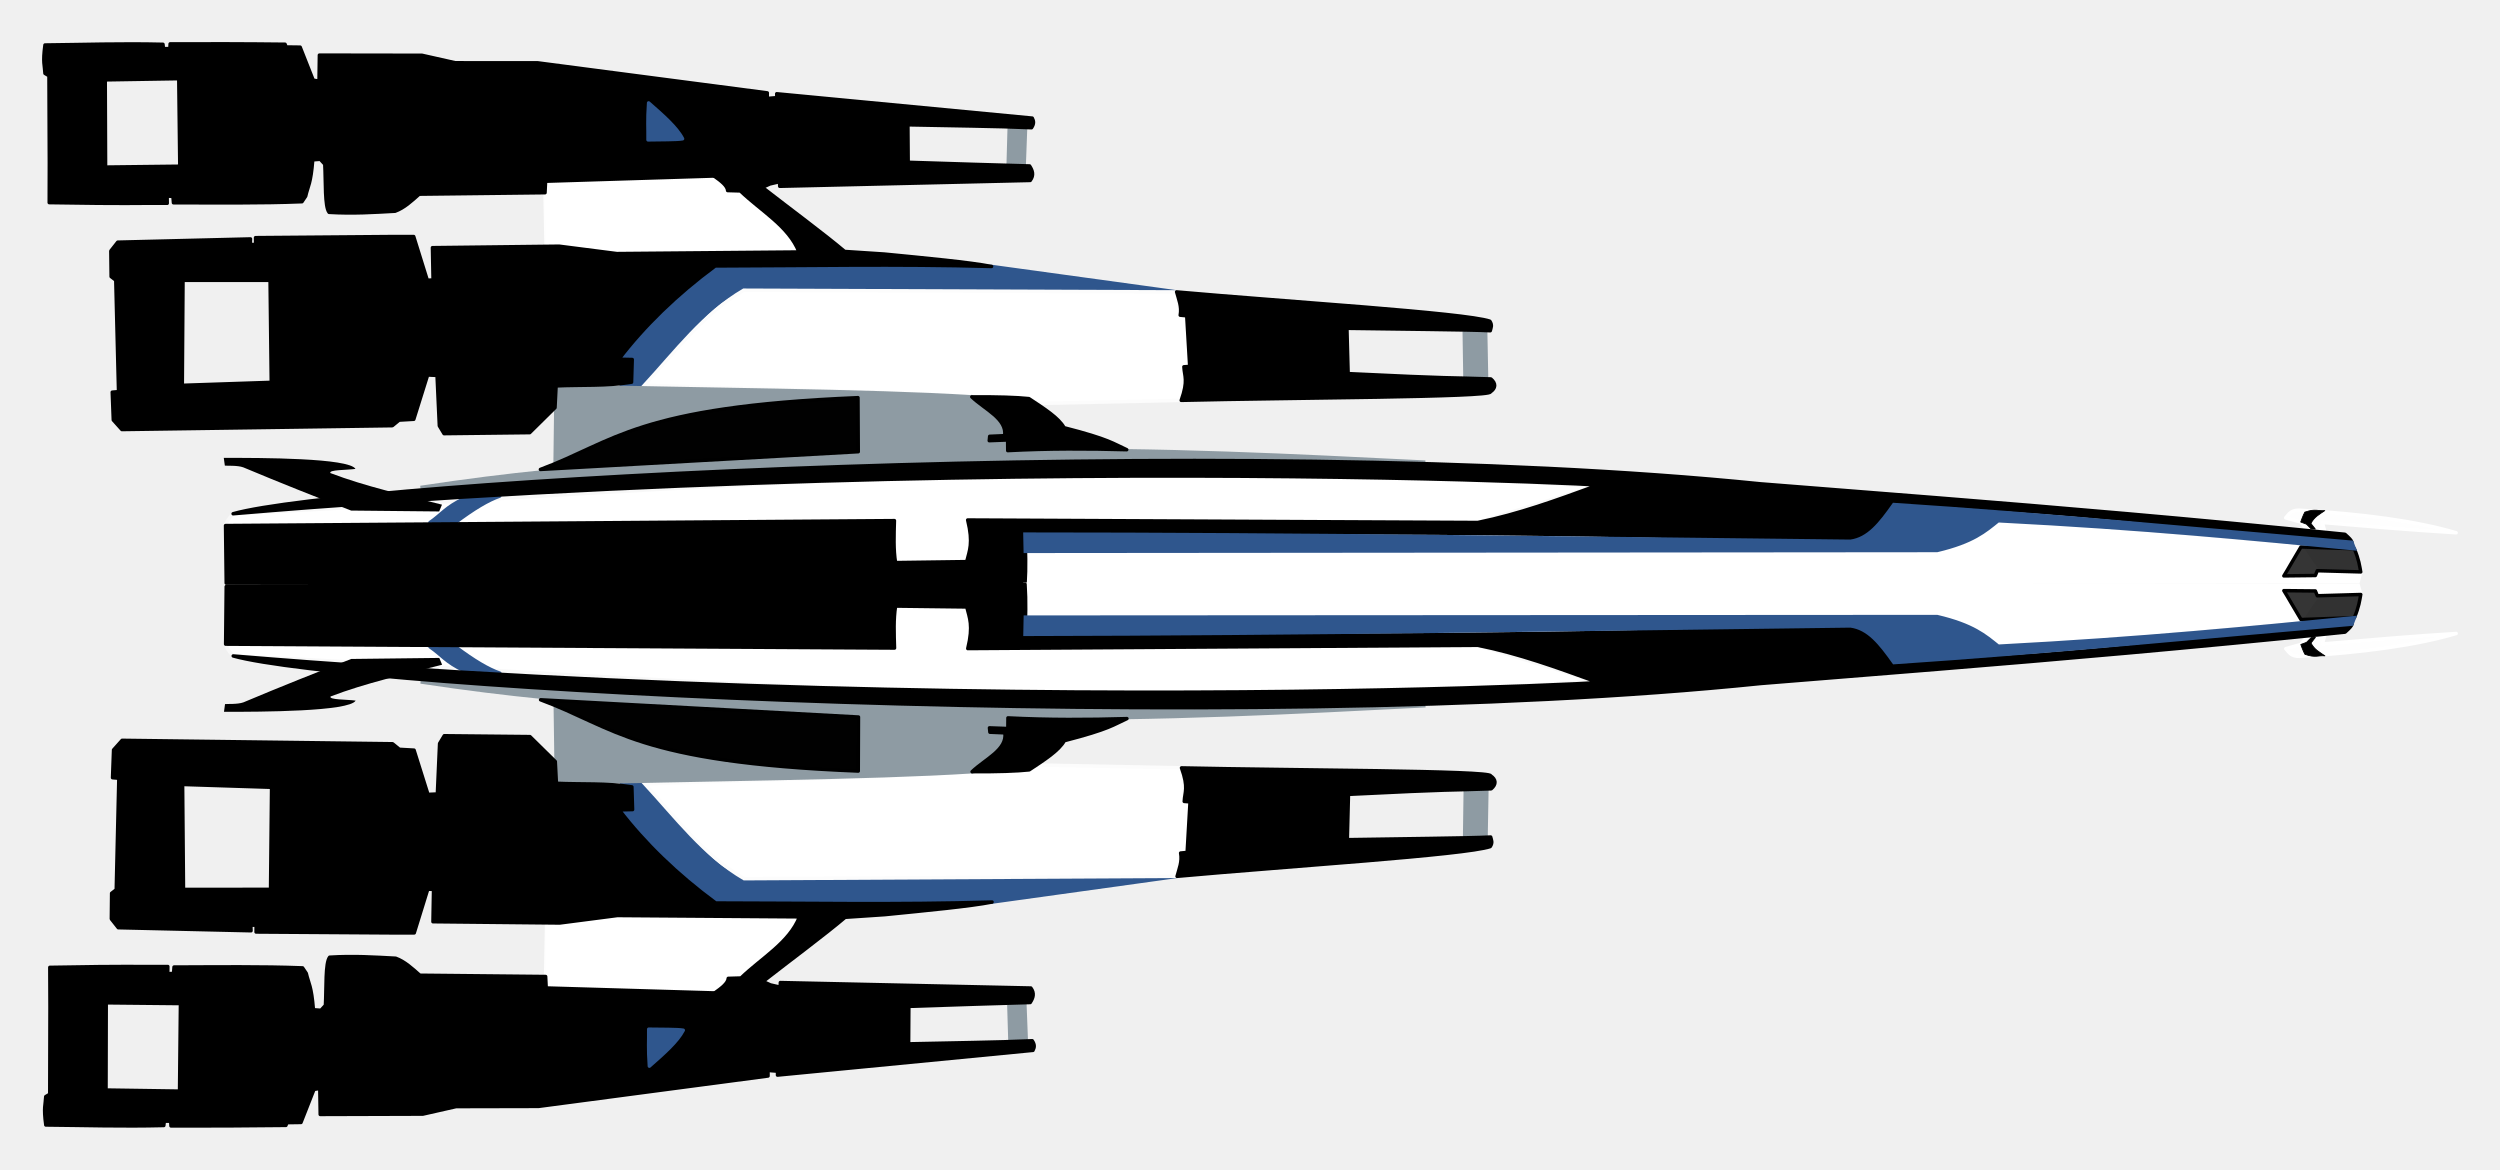
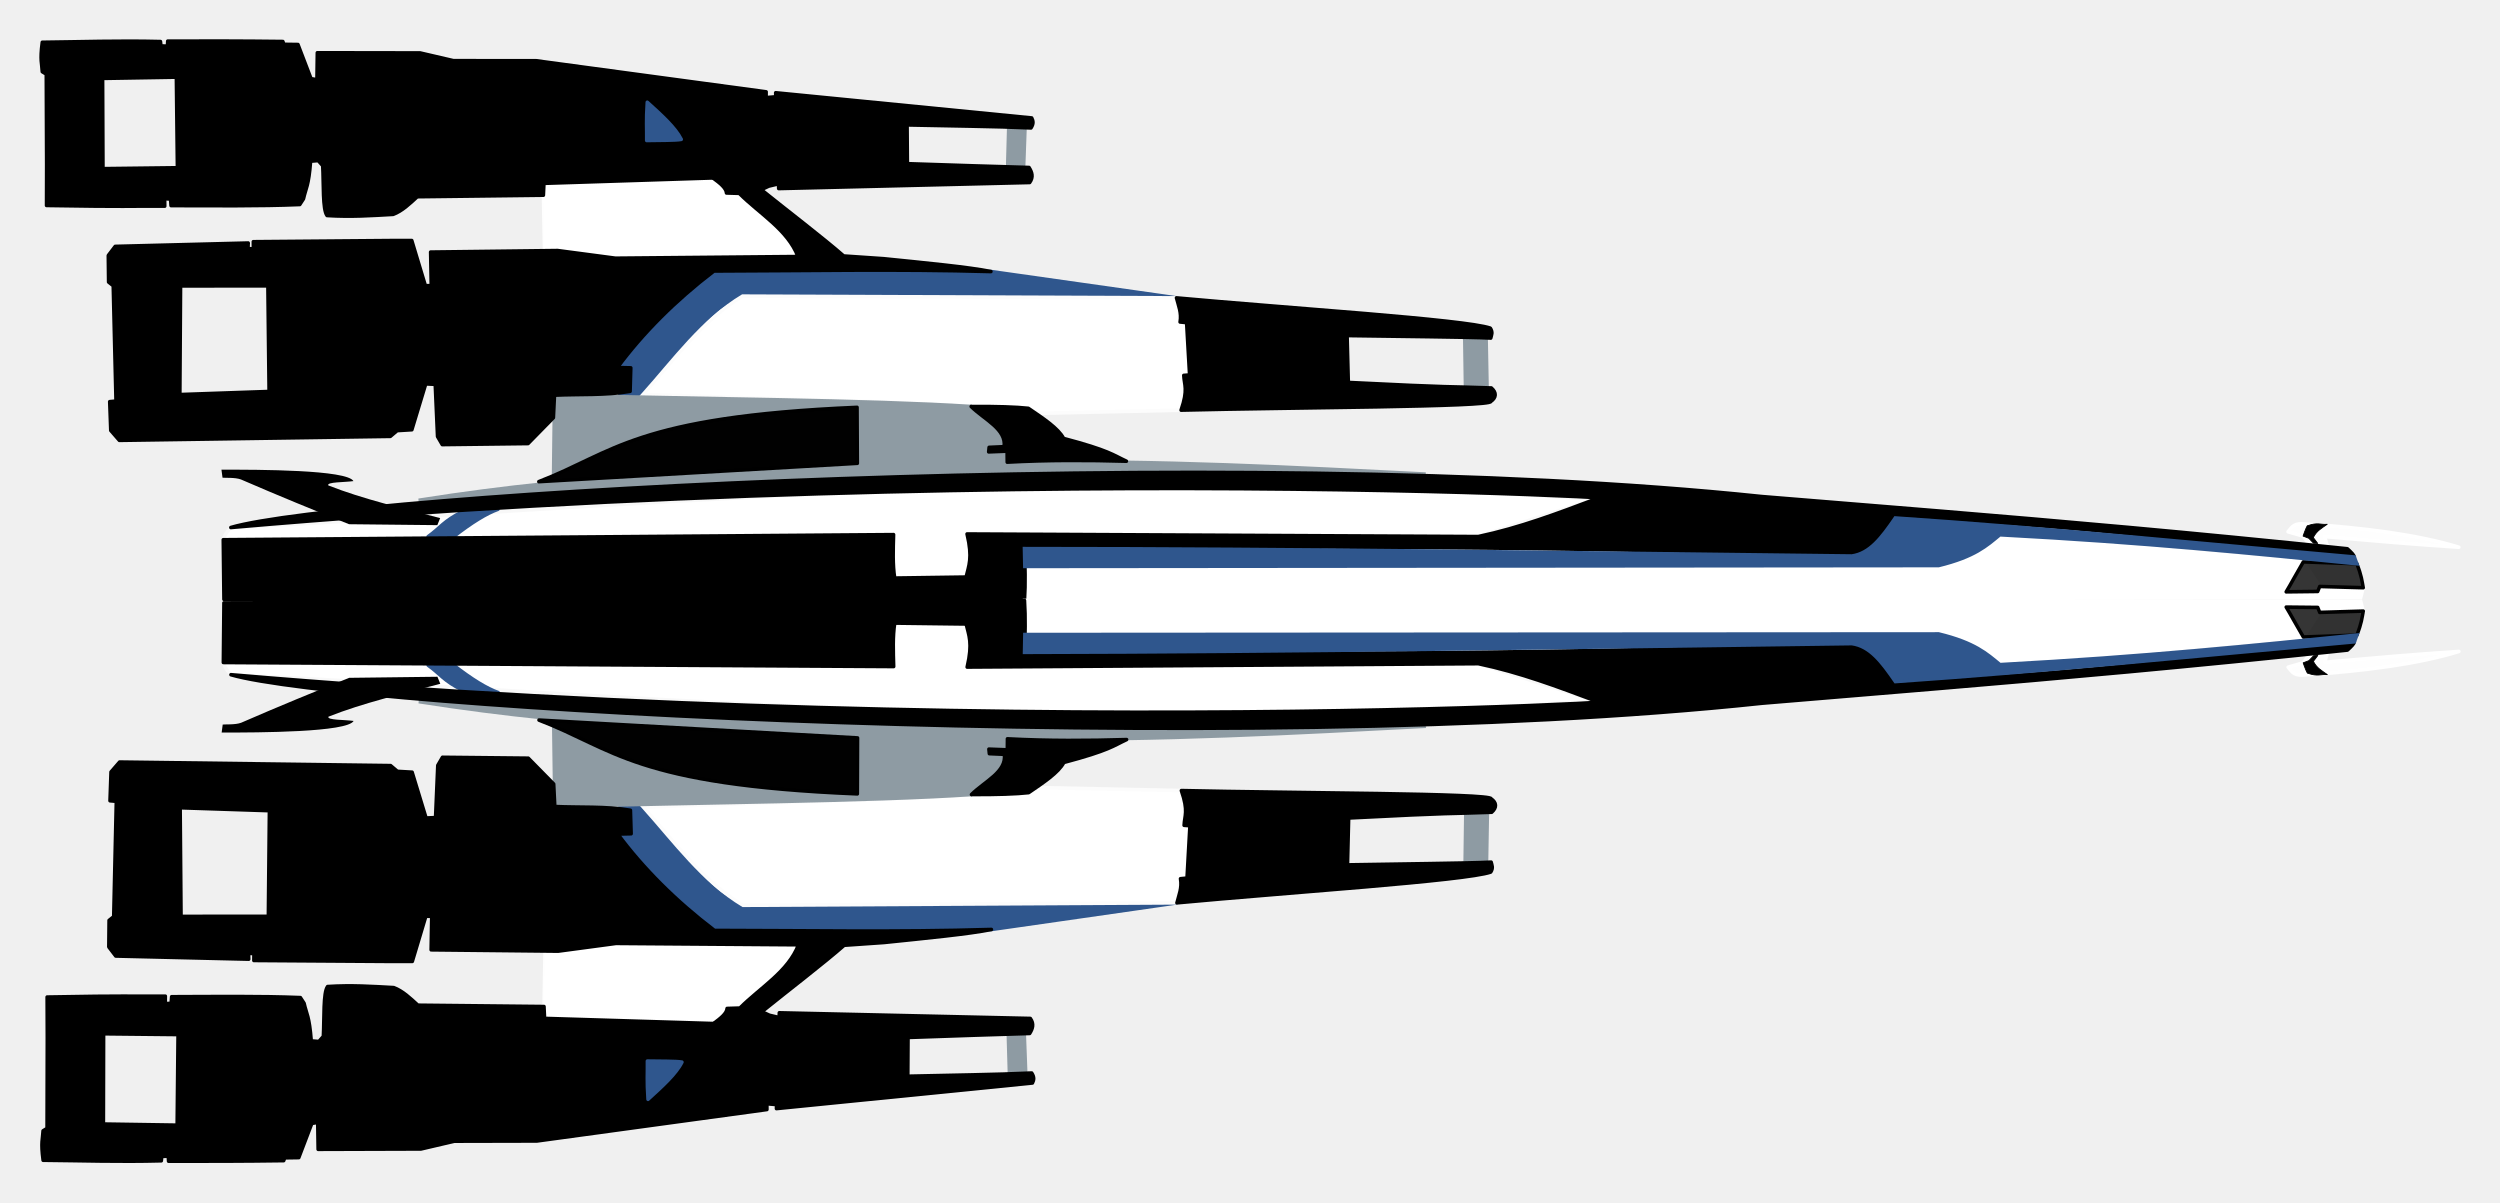
- <svg xmlns="http://www.w3.org/2000/svg" width="59.421mm" height="27.803mm" viewBox="0 0 59.421 27.803" version="1.1" id="svg844">
+ <svg xmlns="http://www.w3.org/2000/svg" width="63.658" height="30.616" viewBox="0 0 16.843 8.101" version="1.1" id="svg844">
  <defs id="defs838" />
-   <g id="layer3" transform="translate(-65.28351,-127.6397)" />
-   <g id="layer2" transform="translate(-65.28351,-127.6397)" />
-   <g id="layer1" transform="translate(-65.28351,-127.6397)">
-     <g id="g1719" transform="matrix(0.00366511,0.3124785,-0.3124785,0.0036651,136.1768,111.5917)">
+   <g id="layer3" transform="translate(-66.01912,-146.6071)" />
+   <g id="layer2" transform="translate(-66.01912,-146.6071)" />
+   <g id="layer1" transform="translate(-66.01912,-146.6071)">
+     <g id="g1719" transform="matrix(0.00104128,0.09168982,-0.08877731,0.00107544,86.14087,141.8693)">
      <g transform="translate(-15.39867,-13.31777)" id="g1625">
        <g id="g1601" transform="translate(8.323604,7.491244)">
-           <path id="path1471" d="m 95.045,216.001 c -0.933,-26.277 -4.024,-61.851 -0.874,-103.59 l 2.649,8.939 -0.644,38.79 c 1.096,-0.248 2.154,-0.231 3.164,0.11 l 0.011,5.415 c -1.055,0.087 -2.12,0.099 -3.193,0.048 l -0.221,50.874 c -0.206,-0.066 -0.407,-0.126 -0.891,-0.586 z" fill="#ffffff" themedPrimary="fill" style="fill-opacity:1;stroke:#f8f8f8;stroke-width:0.265;stroke-linecap:round;stroke-linejoin:round;stroke-miterlimit:4;stroke-dasharray:none;stroke-opacity:1" />
+           <path id="path1471" d="m 95.045,216.001 c -0.933,-26.277 -4.024,-61.851 -0.874,-103.59 l 2.649,8.939 -0.644,38.79 c 1.096,-0.248 2.154,-0.231 3.164,0.11 l 0.011,5.415 c -1.055,0.087 -2.12,0.099 -3.193,0.048 l -0.221,50.874 c -0.206,-0.066 -0.407,-0.126 -0.891,-0.586 z" themedPrimary="fill" style="fill:#ffffff;fill-opacity:1;stroke:#f8f8f8;stroke-width:0.265;stroke-linecap:round;stroke-linejoin:round;stroke-miterlimit:4;stroke-dasharray:none;stroke-opacity:1" />
          <path id="path1458" d="m 76.915,158.1 2.1,-14.054 c -0.407,10.385 -0.409,21.108 -0.515,32.923 0.672,2.738 4.529,5.115 7.136,7.633 l 0.031,1.772 -1.997,-0.865 -0.034,1.02 c -2.761,-2.125 -5.031,-4.65 -7.008,-7.412 z" style="fill:#2f568d;fill-opacity:1;stroke:#2f568d;stroke-width:0.265;stroke-linecap:round;stroke-linejoin:round;stroke-miterlimit:4;stroke-dasharray:none;stroke-opacity:1" />
-           <path id="path1464" d="m 69.788,179.117 0.247,12.824 0.871,0.052 4.081,-0.034 -5e-6,-0.993 0.615,-4.384 0.039,-13.851 c -1.642,0.732 -3.141,2.834 -4.695,4.402 l -0.039,0.969 z" fill="#ffffff" themedPrimary="fill" style="fill-opacity:1;stroke:#ffffff;stroke-width:0.265px;stroke-linecap:butt;stroke-linejoin:miter;stroke-opacity:0.941" />
-           <path id="path1466" d="m 85.637,184.602 c -2.555,-2.407 -5.405,-4.585 -7.136,-7.633 l 0.515,-32.923 1.776,-0.252 0.052,-0.494 3.85,-0.182 0.026,0.442 2.549,0.234 0.104,10.821 -0.374,0.762 -0.184,4.341 -0.43,7.201 z" fill="#ffffff" themedPrimary="fill" style="fill-opacity:1;stroke:#fcfcfc;stroke-width:0.265px;stroke-linecap:butt;stroke-linejoin:miter;stroke-opacity:1" />
+           <path id="path1464" d="m 69.788,179.117 0.247,12.824 0.871,0.052 4.081,-0.034 -5e-6,-0.993 0.615,-4.384 0.039,-13.851 c -1.642,0.732 -3.141,2.834 -4.695,4.402 l -0.039,0.969 z" themedPrimary="fill" style="fill:#ffffff;fill-opacity:1;stroke:#ffffff;stroke-width:0.265px;stroke-linecap:butt;stroke-linejoin:miter;stroke-opacity:0.941" />
+           <path id="path1466" d="m 85.637,184.602 c -2.555,-2.407 -5.405,-4.585 -7.136,-7.633 l 0.515,-32.923 1.776,-0.252 0.052,-0.494 3.85,-0.182 0.026,0.442 2.549,0.234 0.104,10.821 -0.374,0.762 -0.184,4.341 -0.43,7.201 z" themedPrimary="fill" style="fill:#ffffff;fill-opacity:1;stroke:#fcfcfc;stroke-width:0.265px;stroke-linecap:butt;stroke-linejoin:miter;stroke-opacity:1" />
          <path id="path1474" d="m 66.454,155.392 2.684,0.131 -0.055,1.214 -2.714,-0.108 z" style="fill:#8e9ba3;fill-opacity:1;stroke:#8e9ba3;stroke-width:0.265px;stroke-linecap:butt;stroke-linejoin:miter;stroke-opacity:1" />
          <path id="path1476" d="m 82.365,120.579 3.381,-0.026 -0.039,1.639 -3.407,0.013 z" style="fill:#8e9ba3;fill-opacity:1;stroke:#8e9ba3;stroke-width:0.265px;stroke-linecap:butt;stroke-linejoin:miter;stroke-opacity:1" />
          <path id="path1480" d="m 86.814,159.717 c -0.574,7.645 -0.802,21.071 -1.203,31.606 l 5.764,0.14 c -3.39,-6.446 -4.604,-14.357 -4.602,-23.088 l 4.11,0.026 c 0.633,10.785 0.396,19.624 2.331,33.325 L 92.184,125.285 c -0.605,9.956 -1.251,19.773 -1.251,31.746 -1.081,-0.288 -2.381,0.31 -4.12,2.685 z" style="fill:#8e9ba3;fill-opacity:1;stroke:#8e9ba3;stroke-width:0.265px;stroke-linecap:butt;stroke-linejoin:miter;stroke-opacity:1" />
          <path id="path1482" d="m 97.187,59.899 c -0.258,-0.248 -0.59,-0.384 -0.57,-1.048 0.342,-4.82 0.927,-8.893 1.858,-11.9 -0.238,3.266 -0.567,6.712 -0.901,10.171 l 0.607,-0.166 -0.129,1.398 -0.533,0.405 c 0.106,-0.364 0.009,-0.029 -0.331,1.14 z" style="fill:#fefefe;fill-opacity:1;stroke:#ffffff;stroke-width:0.265;stroke-linecap:round;stroke-linejoin:round;stroke-miterlimit:4;stroke-dasharray:none;stroke-opacity:1" />
-           <path id="path1484" d="m 101.112,155.837 0.967,-101.4 -0.714,-0.2 -0.13,3.303 -1.821,1.223 -2.265,23.005 2.207,4.672 -0.749,69.345 z" fill="#ffffff" themedPrimary="fill" style="fill-opacity:1;stroke:#ffffff;stroke-width:0.265px;stroke-linecap:butt;stroke-linejoin:miter;stroke-opacity:1" />
+           <path id="path1484" d="m 101.112,155.837 0.967,-101.4 -0.714,-0.2 -0.13,3.303 -1.821,1.223 -2.265,23.005 2.207,4.672 -0.749,69.345 z" themedPrimary="fill" style="fill:#ffffff;fill-opacity:1;stroke:#ffffff;stroke-width:0.265px;stroke-linecap:butt;stroke-linejoin:miter;stroke-opacity:1" />
          <path id="path1456" d="m 95.937,199.141 c -1.07,-1.447 -1.71,-2.571 -1.996,-3.43 l 0.156,2.704 c 0.661,1.432 1.176,1.701 1.794,2.626 z" style="fill:#2f568d;fill-opacity:1;stroke:#2f568d;stroke-width:0.265;stroke-linecap:round;stroke-linejoin:round;stroke-miterlimit:4;stroke-dasharray:none;stroke-opacity:1" />
-           <path id="path1417" d="m 101.112,155.837 -0.798,60.75 h -4.377 l 0.221,-50.874 c 1.088,0.042 2.201,0.103 3.193,-0.048 l -0.011,-5.415 c -0.839,-0.212 -1.383,-0.521 -3.164,-0.11 l 0.644,-38.79 c -0.609,-3.162 -1.634,-6.047 -2.649,-8.939 0.716,-14.13 -3.68,40.921 0.874,103.59 -2.337,-8.644 -5.469,-76.002 -0.914,-116.186 0.411,-4.486 0.806,-8.911 1.226,-13.484 0.84,-9.147 1.779,-18.891 3.134,-30.924 0.303,-0.329 0.456,-0.485 0.612,-0.52 -1.22,11.601 -2.837,22.74 -3.277,34.803 0.393,0.488 2.577,1.554 2.757,3.329 -0.945,20.82 -1.263,41.917 -1.281,62.778 1.279,-0.033 2.505,-0.062 3.811,0.039 z" fill="#000000" themedSecondary="fill" style="fill-opacity:1;stroke:#000000;stroke-width:0.265;stroke-linecap:round;stroke-linejoin:round;stroke-miterlimit:4;stroke-dasharray:none;stroke-opacity:1;paint-order:stroke fill markers" />
-           <path id="path1438" d="m 94.539,200.107 c -0.766,2.877 -1.457,5.816 -2.501,8.461 -0.261,0.137 -0.207,-1.224 -0.294,-1.913 -0.841,0.466 -0.929,7.188 -0.956,10.006 l 0.589,-0.074 c 0.026,-0.138 -0.021,-0.953 0.147,-1.398 1.239,-2.861 2.34,-5.549 3.384,-8.166 l 0.147,-6.695 z" fill="#000000" themedSecondary="fill" style="fill-opacity:1;stroke:#000000;stroke-width:0;stroke-linecap:round;stroke-linejoin:round;stroke-miterlimit:4;stroke-dasharray:none;stroke-opacity:1" />
-           <path id="path1440" d="m 91.95,192.591 c -2.052,-5.72 -4.676,-7.315 -5.176,-24.216 l 4.11,0.026 z" fill="#000000" themedSecondary="fill" style="fill-opacity:0.993;stroke:#000000;stroke-width:0.265;stroke-linecap:round;stroke-linejoin:round;stroke-miterlimit:4;stroke-dasharray:none;stroke-opacity:1;paint-order:stroke fill markers" />
-           <path id="path1442" d="m 86.998,155.376 c 0.748,-1.105 1.496,-2.257 2.244,-2.649 0.932,-3.467 1.257,-3.719 1.729,-4.745 -0.117,2.933 -0.164,5.921 -0.037,9.049 h -0.809 l 0.037,1.398 -0.331,-0.037 -0.037,-1.14 c -1.285,-0.198 -2.005,1.466 -2.98,2.465 0.012,-1.963 0.074,-3.407 0.184,-4.341 z" fill="#000000" themedSecondary="fill" style="fill-opacity:1;stroke:#000000;stroke-width:0.265px;stroke-linecap:round;stroke-linejoin:round;stroke-opacity:1" />
-           <path id="path1444" d="m 99.597,54.705 -0.182,4.058 c 0.899,0.562 1.629,0.97 2.185,1.327 v -2.393 l -0.364,-0.156 c 0.043,-1.122 0.087,-2.249 0.13,-3.303 -0.494,0.092 -0.882,0.114 -1.769,0.468 z" fill="#000000" themedSecondary="fill" style="fill-opacity:0.792;stroke:#000000;stroke-width:0.265;stroke-linecap:round;stroke-linejoin:round;stroke-miterlimit:4;stroke-dasharray:none;stroke-opacity:1;paint-order:stroke fill markers" />
-           <path id="path1446" d="m 98.07,57.655 -0.432,0.331 c -0.496,-0.25 -0.701,-0.679 -0.966,-1.067 0.044,0.493 -0.171,0.725 0.092,1.481 -0.092,0.024 0.424,0.241 0.754,0.359 l 0.166,-0.432 0.368,-0.359 z" fill="#000000" themedSecondary="fill" style="fill-opacity:1;stroke:#000000;stroke-width:0.065;stroke-linecap:round;stroke-linejoin:round;stroke-miterlimit:4;stroke-dasharray:none;stroke-opacity:1;paint-order:stroke fill markers" />
-           <path id="path1448" d="m 79.015,144.046 c 0.847,-8.379 1.841,-21.87 2.504,-23.793 0.318,-0.209 0.508,-0.077 0.728,-0.026 -0.104,1.606 -0.208,7.266 -0.312,10.899 l 3.446,-0.052 c 0.503,-8.362 0.371,-7.38 0.533,-10.847 0.353,-0.409 0.712,-0.371 0.988,0.052 0.407,-0.073 0.262,15.153 0.364,23.514 -1.52,-0.562 -1.839,-0.257 -2.549,-0.234 l -0.026,-0.442 -3.85,0.182 -0.052,0.494 c -0.664,-0.132 -1.203,0.111 -1.776,0.252 z" fill="#000000" themedSecondary="fill" style="fill-opacity:1;stroke:#000000;stroke-width:0.265px;stroke-linecap:round;stroke-linejoin:round;stroke-opacity:1;paint-order:stroke fill markers" />
-           <path id="path1450" transform="scale(0.2645833)" d="m 249.441,584.998 c -0.437,-0.01 -0.83,0.133 -1.246,0.344 l -7.863,73.363 1.117,-0.012 0.197,2.754 -1.598,-0.027 -9.412,65.893 -0.295,23.693 -2.262,9.535 -0.393,29.494 7.471,0.195 -0.295,1.674 -9.535,3.637 -0.1,4.031 -0.785,0.295 c -0.273,11.501 -0.404,22.359 -0.492,33.031 l 1.377,0.098 -0.053,1.84 -1.227,0.127 c -0.436,12.194 -0.175,22.717 -0.197,33.918 5.111,0.757 5.807,0.176 8.16,0.098 l 0.693,-1.139 25.094,0.189 11.375,0.162 c 0.68,-24.425 0.393,-22.61 0.59,-33.916 h -2.064 l 0.098,-1.672 1.834,-0.121 c 0.162,-12.49 0.465,-25.193 0.133,-36.941 l -1.572,-1.082 c -3.04,-0.734 -3.512,-1.545 -10.422,-2.162 l -0.146,-2.164 1.424,-1.277 c 5.045,-0.228 12.225,0.207 13.863,-1.082 0.501,-6.947 0.158,-12.91 -0.1,-18.973 -0.906,-2.589 -2.894,-4.773 -4.816,-6.98 v -36.178 l -3.293,-0.197 -0.936,-48.467 3.244,-14.236 -0.771,-1.75 -0.613,-2.797 1.316,-0.041 -0.834,-72.018 c -1.508,-1.172 -2.858,-0.701 -4.172,0.139 -0.446,10.905 -0.776,19.822 -1.463,34.873 l -10.771,-0.045 c 0.412,-11.894 0.673,-25.458 1.252,-35.523 -0.593,-0.408 -1.075,-0.572 -1.512,-0.582 z m 9.705,245.539 v 21.334 l -25.07,-0.195 -0.098,-21.137 z" fill="#000000" themedSecondary="fill" style="fill-opacity:1;stroke:#000000;stroke-width:1.002;stroke-linecap:round;stroke-linejoin:round;stroke-miterlimit:4;stroke-dasharray:none;stroke-opacity:1;paint-order:stroke fill markers" />
-           <path id="path1452" transform="scale(0.2645833)" d="m 290.703,597.543 c -1.311,6.345 -2.621,18.889 -3.932,30.771 l -0.885,11.404 c -5.043,5.812 -12.568,15.759 -18.852,23.639 l -3.27,13.621 c 1.409,-1.939 2.819,-3.763 4.229,-3.836 l 0.146,-3.662 c 5.827,-5.903 10.281,-13.777 17.746,-16.639 l -0.148,52.352 -2.322,16.566 v 36.428 l 9.314,-0.07 v 1.668 l -12.582,3.754 -0.068,6.049 -0.139,39.416 h 1.945 v 1.529 l -1.6,-0.07 0.488,38.164 2.502,2.016 h 7.369 l 1.043,-1.32 32.047,-0.418 0.139,1.809 7.994,-0.209 2.779,-2.434 -0.197,-77.748 -1.572,-1.965 -0.197,-4.229 L 320,760 l 0.148,-2.703 14.5,-0.492 2.262,-1.326 v -24.627 l -7.1,-7.357 -6.242,-0.385 c -0.257,-7.095 0.263,-14.606 -0.816,-21.701 l -6.516,-0.271 -0.129,3.854 c -9.395,-7.339 -18.386,-16.785 -26.484,-28.014 0.248,-26.321 -0.004,-51.942 1.08,-79.434 z m 1.541,207.428 h 29.336 l 0.557,25.582 -30.17,-0.557 z" fill="#000000" themedSecondary="fill" style="fill-opacity:1;stroke:#000000;stroke-width:1.002;stroke-linecap:butt;stroke-linejoin:round;stroke-miterlimit:4;stroke-dasharray:none;stroke-opacity:1" />
+           <path id="path1417" d="m 101.112,155.837 -0.798,60.75 h -4.377 l 0.221,-50.874 c 1.088,0.042 2.201,0.103 3.193,-0.048 l -0.011,-5.415 c -0.839,-0.212 -1.383,-0.521 -3.164,-0.11 l 0.644,-38.79 c -0.609,-3.162 -1.634,-6.047 -2.649,-8.939 0.716,-14.13 -3.68,40.921 0.874,103.59 -2.337,-8.644 -5.469,-76.002 -0.914,-116.186 0.411,-4.486 0.806,-8.911 1.226,-13.484 0.84,-9.147 1.779,-18.891 3.134,-30.924 0.303,-0.329 0.456,-0.485 0.612,-0.52 -1.22,11.601 -2.837,22.74 -3.277,34.803 0.393,0.488 2.577,1.554 2.757,3.329 -0.945,20.82 -1.263,41.917 -1.281,62.778 1.279,-0.033 2.505,-0.062 3.811,0.039 z" themedSecondary="fill" style="fill:#000000;fill-opacity:1;stroke:#000000;stroke-width:0.265;stroke-linecap:round;stroke-linejoin:round;stroke-miterlimit:4;stroke-dasharray:none;stroke-opacity:1;paint-order:stroke fill markers" />
+           <path id="path1438" d="m 94.539,200.107 c -0.766,2.877 -1.457,5.816 -2.501,8.461 -0.261,0.137 -0.207,-1.224 -0.294,-1.913 -0.841,0.466 -0.929,7.188 -0.956,10.006 l 0.589,-0.074 c 0.026,-0.138 -0.021,-0.953 0.147,-1.398 1.239,-2.861 2.34,-5.549 3.384,-8.166 l 0.147,-6.695 z" themedSecondary="fill" style="fill:#000000;fill-opacity:1;stroke:#000000;stroke-width:0;stroke-linecap:round;stroke-linejoin:round;stroke-miterlimit:4;stroke-dasharray:none;stroke-opacity:1" />
+           <path id="path1440" d="m 91.95,192.591 c -2.052,-5.72 -4.676,-7.315 -5.176,-24.216 l 4.11,0.026 z" themedSecondary="fill" style="fill:#000000;fill-opacity:0.993;stroke:#000000;stroke-width:0.265;stroke-linecap:round;stroke-linejoin:round;stroke-miterlimit:4;stroke-dasharray:none;stroke-opacity:1;paint-order:stroke fill markers" />
+           <path id="path1442" d="m 86.998,155.376 c 0.748,-1.105 1.496,-2.257 2.244,-2.649 0.932,-3.467 1.257,-3.719 1.729,-4.745 -0.117,2.933 -0.164,5.921 -0.037,9.049 h -0.809 l 0.037,1.398 -0.331,-0.037 -0.037,-1.14 c -1.285,-0.198 -2.005,1.466 -2.98,2.465 0.012,-1.963 0.074,-3.407 0.184,-4.341 z" themedSecondary="fill" style="fill:#000000;fill-opacity:1;stroke:#000000;stroke-width:0.265px;stroke-linecap:round;stroke-linejoin:round;stroke-opacity:1" />
+           <path id="path1444" d="m 99.597,54.705 -0.182,4.058 c 0.899,0.562 1.629,0.97 2.185,1.327 v -2.393 l -0.364,-0.156 c 0.043,-1.122 0.087,-2.249 0.13,-3.303 -0.494,0.092 -0.882,0.114 -1.769,0.468 z" themedSecondary="fill" style="fill:#000000;fill-opacity:0.792;stroke:#000000;stroke-width:0.265;stroke-linecap:round;stroke-linejoin:round;stroke-miterlimit:4;stroke-dasharray:none;stroke-opacity:1;paint-order:stroke fill markers" />
+           <path id="path1446" d="m 98.07,57.655 -0.432,0.331 c -0.496,-0.25 -0.701,-0.679 -0.966,-1.067 0.044,0.493 -0.171,0.725 0.092,1.481 -0.092,0.024 0.424,0.241 0.754,0.359 l 0.166,-0.432 0.368,-0.359 z" themedSecondary="fill" style="fill:#000000;fill-opacity:1;stroke:#000000;stroke-width:0.065;stroke-linecap:round;stroke-linejoin:round;stroke-miterlimit:4;stroke-dasharray:none;stroke-opacity:1;paint-order:stroke fill markers" />
+           <path id="path1448" d="m 79.015,144.046 c 0.847,-8.379 1.841,-21.87 2.504,-23.793 0.318,-0.209 0.508,-0.077 0.728,-0.026 -0.104,1.606 -0.208,7.266 -0.312,10.899 l 3.446,-0.052 c 0.503,-8.362 0.371,-7.38 0.533,-10.847 0.353,-0.409 0.712,-0.371 0.988,0.052 0.407,-0.073 0.262,15.153 0.364,23.514 -1.52,-0.562 -1.839,-0.257 -2.549,-0.234 l -0.026,-0.442 -3.85,0.182 -0.052,0.494 c -0.664,-0.132 -1.203,0.111 -1.776,0.252 z" themedSecondary="fill" style="fill:#000000;fill-opacity:1;stroke:#000000;stroke-width:0.265px;stroke-linecap:round;stroke-linejoin:round;stroke-opacity:1;paint-order:stroke fill markers" />
+           <path id="path1450" transform="scale(0.2645833)" d="m 249.441,584.998 c -0.437,-0.01 -0.83,0.133 -1.246,0.344 l -7.863,73.363 1.117,-0.012 0.197,2.754 -1.598,-0.027 -9.412,65.893 -0.295,23.693 -2.262,9.535 -0.393,29.494 7.471,0.195 -0.295,1.674 -9.535,3.637 -0.1,4.031 -0.785,0.295 c -0.273,11.501 -0.404,22.359 -0.492,33.031 l 1.377,0.098 -0.053,1.84 -1.227,0.127 c -0.436,12.194 -0.175,22.717 -0.197,33.918 5.111,0.757 5.807,0.176 8.16,0.098 l 0.693,-1.139 25.094,0.189 11.375,0.162 c 0.68,-24.425 0.393,-22.61 0.59,-33.916 h -2.064 l 0.098,-1.672 1.834,-0.121 c 0.162,-12.49 0.465,-25.193 0.133,-36.941 l -1.572,-1.082 c -3.04,-0.734 -3.512,-1.545 -10.422,-2.162 l -0.146,-2.164 1.424,-1.277 c 5.045,-0.228 12.225,0.207 13.863,-1.082 0.501,-6.947 0.158,-12.91 -0.1,-18.973 -0.906,-2.589 -2.894,-4.773 -4.816,-6.98 v -36.178 l -3.293,-0.197 -0.936,-48.467 3.244,-14.236 -0.771,-1.75 -0.613,-2.797 1.316,-0.041 -0.834,-72.018 c -1.508,-1.172 -2.858,-0.701 -4.172,0.139 -0.446,10.905 -0.776,19.822 -1.463,34.873 l -10.771,-0.045 c 0.412,-11.894 0.673,-25.458 1.252,-35.523 -0.593,-0.408 -1.075,-0.572 -1.512,-0.582 z m 9.705,245.539 v 21.334 l -25.07,-0.195 -0.098,-21.137 z" themedSecondary="fill" style="fill:#000000;fill-opacity:1;stroke:#000000;stroke-width:1.002;stroke-linecap:round;stroke-linejoin:round;stroke-miterlimit:4;stroke-dasharray:none;stroke-opacity:1;paint-order:stroke fill markers" />
+           <path id="path1452" transform="scale(0.2645833)" d="m 290.703,597.543 c -1.311,6.345 -2.621,18.889 -3.932,30.771 l -0.885,11.404 c -5.043,5.812 -12.568,15.759 -18.852,23.639 l -3.27,13.621 c 1.409,-1.939 2.819,-3.763 4.229,-3.836 l 0.146,-3.662 c 5.827,-5.903 10.281,-13.777 17.746,-16.639 l -0.148,52.352 -2.322,16.566 v 36.428 l 9.314,-0.07 v 1.668 l -12.582,3.754 -0.068,6.049 -0.139,39.416 h 1.945 v 1.529 l -1.6,-0.07 0.488,38.164 2.502,2.016 h 7.369 l 1.043,-1.32 32.047,-0.418 0.139,1.809 7.994,-0.209 2.779,-2.434 -0.197,-77.748 -1.572,-1.965 -0.197,-4.229 L 320,760 l 0.148,-2.703 14.5,-0.492 2.262,-1.326 v -24.627 l -7.1,-7.357 -6.242,-0.385 c -0.257,-7.095 0.263,-14.606 -0.816,-21.701 l -6.516,-0.271 -0.129,3.854 c -9.395,-7.339 -18.386,-16.785 -26.484,-28.014 0.248,-26.321 -0.004,-51.942 1.08,-79.434 z m 1.541,207.428 h 29.336 l 0.557,25.582 -30.17,-0.557 z" themedSecondary="fill" style="fill:#000000;fill-opacity:1;stroke:#000000;stroke-width:1.002;stroke-linecap:butt;stroke-linejoin:round;stroke-miterlimit:4;stroke-dasharray:none;stroke-opacity:1" />
          <path id="path1454" d="m 98.609,155.785 0.749,-69.345 c -0.62,-2.759 -1.419,-3.662 -2.207,-4.672 0.695,-11.047 1.606,-19.322 2.447,-27.063 l -0.494,0.182 c -1.118,11.59 -2.377,23.12 -3.277,34.803 1.458,1.059 2.589,1.964 2.757,3.329 -0.477,20.926 -1.033,41.852 -1.281,62.778 z" style="fill:#2f568d;fill-opacity:1;stroke:#2f568d;stroke-width:0.265px;stroke-linecap:butt;stroke-linejoin:miter;stroke-opacity:1" />
          <path id="path1462" d="m 64.17,184.033 c 0.941,-1.047 1.884,-2.11 2.757,-2.549 0.076,0.425 0.042,1.698 0.052,2.627 -0.926,-0.024 -1.394,0.035 -2.809,-0.078 z" style="fill:#2f568d;fill-opacity:1;stroke:#2f568d;stroke-width:0.265;stroke-linecap:round;stroke-linejoin:round;stroke-miterlimit:4;stroke-dasharray:none;stroke-opacity:1" />
        </g>
      </g>
      <g id="g1671" transform="matrix(-0.99976,-0.02190707,-0.02190707,0.99976,207.0249,-10.88115)">
        <g transform="translate(8.323604,7.491244)" id="g1669">
-           <path fill="#ffffff" themedPrimary="fill" style="fill-opacity:1;stroke:#f8f8f8;stroke-width:0.265;stroke-linecap:round;stroke-linejoin:round;stroke-miterlimit:4;stroke-dasharray:none;stroke-opacity:1" d="m 95.045,216.001 c -0.933,-26.277 -4.024,-61.851 -0.874,-103.59 l 2.649,8.939 -0.644,38.79 c 1.096,-0.248 2.154,-0.231 3.164,0.11 l 0.011,5.415 c -1.055,0.087 -2.12,0.099 -3.193,0.048 l -0.221,50.874 c -0.206,-0.066 -0.407,-0.126 -0.891,-0.586 z" id="path1627" />
+           <path themedPrimary="fill" style="fill:#ffffff;fill-opacity:1;stroke:#f8f8f8;stroke-width:0.265;stroke-linecap:round;stroke-linejoin:round;stroke-miterlimit:4;stroke-dasharray:none;stroke-opacity:1" d="m 95.045,216.001 c -0.933,-26.277 -4.024,-61.851 -0.874,-103.59 l 2.649,8.939 -0.644,38.79 c 1.096,-0.248 2.154,-0.231 3.164,0.11 l 0.011,5.415 c -1.055,0.087 -2.12,0.099 -3.193,0.048 l -0.221,50.874 c -0.206,-0.066 -0.407,-0.126 -0.891,-0.586 z" id="path1627" />
          <path style="fill:#2f568d;fill-opacity:1;stroke:#2f568d;stroke-width:0.265;stroke-linecap:round;stroke-linejoin:round;stroke-miterlimit:4;stroke-dasharray:none;stroke-opacity:1" d="m 76.915,158.1 2.1,-14.054 c -0.407,10.385 -0.409,21.108 -0.515,32.923 0.672,2.738 4.529,5.115 7.136,7.633 l 0.031,1.772 -1.997,-0.865 -0.034,1.02 c -2.761,-2.125 -5.031,-4.65 -7.008,-7.412 z" id="path1629" />
-           <path fill="#ffffff" themedPrimary="fill" style="fill-opacity:1;stroke:#ffffff;stroke-width:0.265px;stroke-linecap:butt;stroke-linejoin:miter;stroke-opacity:0.941" d="m 69.788,179.117 0.247,12.824 0.871,0.052 4.081,-0.034 -5e-6,-0.993 0.615,-4.384 0.039,-13.851 c -1.642,0.732 -3.141,2.834 -4.695,4.402 l -0.039,0.969 z" id="path1631" />
-           <path fill="#ffffff" themedPrimary="fill" style="fill-opacity:1;stroke:#fcfcfc;stroke-width:0.265px;stroke-linecap:butt;stroke-linejoin:miter;stroke-opacity:1" d="m 85.637,184.602 c -2.555,-2.407 -5.405,-4.585 -7.136,-7.633 l 0.515,-32.923 1.776,-0.252 0.052,-0.494 3.85,-0.182 0.026,0.442 2.549,0.234 0.104,10.821 -0.374,0.762 -0.184,4.341 -0.43,7.201 z" id="path1633" />
+           <path themedPrimary="fill" style="fill:#ffffff;fill-opacity:1;stroke:#ffffff;stroke-width:0.265px;stroke-linecap:butt;stroke-linejoin:miter;stroke-opacity:0.941" d="m 69.788,179.117 0.247,12.824 0.871,0.052 4.081,-0.034 -5e-6,-0.993 0.615,-4.384 0.039,-13.851 c -1.642,0.732 -3.141,2.834 -4.695,4.402 l -0.039,0.969 z" id="path1631" />
+           <path themedPrimary="fill" style="fill:#ffffff;fill-opacity:1;stroke:#fcfcfc;stroke-width:0.265px;stroke-linecap:butt;stroke-linejoin:miter;stroke-opacity:1" d="m 85.637,184.602 c -2.555,-2.407 -5.405,-4.585 -7.136,-7.633 l 0.515,-32.923 1.776,-0.252 0.052,-0.494 3.85,-0.182 0.026,0.442 2.549,0.234 0.104,10.821 -0.374,0.762 -0.184,4.341 -0.43,7.201 z" id="path1633" />
          <path style="fill:#8e9ba3;fill-opacity:1;stroke:#8e9ba3;stroke-width:0.265px;stroke-linecap:butt;stroke-linejoin:miter;stroke-opacity:1" d="m 66.454,155.392 2.684,0.131 -0.055,1.214 -2.714,-0.108 z" id="path1635" />
          <path style="fill:#8e9ba3;fill-opacity:1;stroke:#8e9ba3;stroke-width:0.265px;stroke-linecap:butt;stroke-linejoin:miter;stroke-opacity:1" d="m 82.365,120.579 3.381,-0.026 -0.039,1.639 -3.407,0.013 z" id="path1637" />
          <path style="fill:#8e9ba3;fill-opacity:1;stroke:#8e9ba3;stroke-width:0.265px;stroke-linecap:butt;stroke-linejoin:miter;stroke-opacity:1" d="m 86.814,159.717 c -0.574,7.645 -0.802,21.071 -1.203,31.606 l 5.764,0.14 c -3.39,-6.446 -4.604,-14.357 -4.602,-23.088 l 4.11,0.026 c 0.633,10.785 0.396,19.624 2.331,33.325 L 92.184,125.285 c -0.605,9.956 -1.251,19.773 -1.251,31.746 -1.081,-0.288 -2.381,0.31 -4.12,2.685 z" id="path1639" />
          <path style="fill:#fefefe;fill-opacity:1;stroke:#ffffff;stroke-width:0.265;stroke-linecap:round;stroke-linejoin:round;stroke-miterlimit:4;stroke-dasharray:none;stroke-opacity:1" d="m 97.187,59.899 c -0.258,-0.248 -0.59,-0.384 -0.57,-1.048 0.342,-4.82 0.927,-8.893 1.858,-11.9 -0.238,3.266 -0.567,6.712 -0.901,10.171 l 0.607,-0.166 -0.129,1.398 -0.533,0.405 c 0.106,-0.364 0.009,-0.029 -0.331,1.14 z" id="path1641" />
-           <path fill="#ffffff" themedPrimary="fill" style="fill-opacity:1;stroke:#ffffff;stroke-width:0.265px;stroke-linecap:butt;stroke-linejoin:miter;stroke-opacity:1" d="m 101.112,155.837 0.967,-101.4 -0.714,-0.2 -0.13,3.303 -1.821,1.223 -2.265,23.005 2.207,4.672 -0.749,69.345 z" id="path1643" />
+           <path themedPrimary="fill" style="fill:#ffffff;fill-opacity:1;stroke:#ffffff;stroke-width:0.265px;stroke-linecap:butt;stroke-linejoin:miter;stroke-opacity:1" d="m 101.112,155.837 0.967,-101.4 -0.714,-0.2 -0.13,3.303 -1.821,1.223 -2.265,23.005 2.207,4.672 -0.749,69.345 z" id="path1643" />
          <path style="fill:#2f568d;fill-opacity:1;stroke:#2f568d;stroke-width:0.265;stroke-linecap:round;stroke-linejoin:round;stroke-miterlimit:4;stroke-dasharray:none;stroke-opacity:1" d="m 95.937,199.141 c -1.07,-1.447 -1.71,-2.571 -1.996,-3.43 l 0.156,2.704 c 0.661,1.432 1.176,1.701 1.794,2.626 z" id="path1645" />
-           <path style="fill-opacity:1;stroke:#000000;stroke-width:0.265;stroke-linecap:round;stroke-linejoin:round;stroke-miterlimit:4;stroke-dasharray:none;stroke-opacity:1;paint-order:stroke fill markers" fill="#000000" themedSecondary="fill" d="m 101.112,155.837 -0.798,60.75 h -4.377 l 0.221,-50.874 c 1.088,0.042 2.201,0.103 3.193,-0.048 l -0.011,-5.415 c -0.839,-0.212 -1.383,-0.521 -3.164,-0.11 l 0.644,-38.79 c -0.609,-3.162 -1.634,-6.047 -2.649,-8.939 0.716,-14.13 -3.68,40.921 0.874,103.59 -2.337,-8.644 -5.469,-76.002 -0.914,-116.186 0.411,-4.486 0.806,-8.911 1.226,-13.484 0.84,-9.147 1.779,-18.891 3.134,-30.924 0.303,-0.329 0.456,-0.485 0.612,-0.52 -1.22,11.601 -2.837,22.74 -3.277,34.803 0.393,0.488 2.577,1.554 2.757,3.329 -0.945,20.82 -1.263,41.917 -1.281,62.778 1.279,-0.033 2.505,-0.062 3.811,0.039 z" id="path1647" />
-           <path style="fill-opacity:1;stroke:#000000;stroke-width:0;stroke-linecap:round;stroke-linejoin:round;stroke-miterlimit:4;stroke-dasharray:none;stroke-opacity:1" fill="#000000" themedSecondary="fill" d="m 94.539,200.107 c -0.766,2.877 -1.457,5.816 -2.501,8.461 -0.261,0.137 -0.207,-1.224 -0.294,-1.913 -0.841,0.466 -0.929,7.188 -0.956,10.006 l 0.589,-0.074 c 0.026,-0.138 -0.021,-0.953 0.147,-1.398 1.239,-2.861 2.34,-5.549 3.384,-8.166 l 0.147,-6.695 z" id="path1649" />
-           <path fill="#000000" themedSecondary="fill" style="fill-opacity:0.993;stroke:#000000;stroke-width:0.265;stroke-linecap:round;stroke-linejoin:round;stroke-miterlimit:4;stroke-dasharray:none;stroke-opacity:1;paint-order:stroke fill markers" d="m 91.95,192.591 c -2.052,-5.72 -4.676,-7.315 -5.176,-24.216 l 4.11,0.026 z" id="path1651" />
-           <path style="fill-opacity:1;stroke:#000000;stroke-width:0.265px;stroke-linecap:round;stroke-linejoin:round;stroke-opacity:1" fill="#000000" themedSecondary="fill" d="m 86.998,155.376 c 0.748,-1.105 1.496,-2.257 2.244,-2.649 0.932,-3.467 1.257,-3.719 1.729,-4.745 -0.117,2.933 -0.164,5.921 -0.037,9.049 h -0.809 l 0.037,1.398 -0.331,-0.037 -0.037,-1.14 c -1.285,-0.198 -2.005,1.466 -2.98,2.465 0.012,-1.963 0.074,-3.407 0.184,-4.341 z" id="path1653" />
-           <path fill="#000000" themedSecondary="fill" style="fill-opacity:0.792;stroke:#000000;stroke-width:0.265;stroke-linecap:round;stroke-linejoin:round;stroke-miterlimit:4;stroke-dasharray:none;stroke-opacity:1;paint-order:stroke fill markers" d="m 99.597,54.705 -0.182,4.058 c 0.899,0.562 1.629,0.97 2.185,1.327 v -2.393 l -0.364,-0.156 c 0.043,-1.122 0.087,-2.249 0.13,-3.303 -0.494,0.092 -0.882,0.114 -1.769,0.468 z" id="path1655" />
-           <path fill="#000000" themedSecondary="fill" style="fill-opacity:1;stroke:#000000;stroke-width:0.065;stroke-linecap:round;stroke-linejoin:round;stroke-miterlimit:4;stroke-dasharray:none;stroke-opacity:1;paint-order:stroke fill markers" d="m 98.07,57.655 -0.432,0.331 c -0.496,-0.25 -0.701,-0.679 -0.966,-1.067 0.044,0.493 -0.171,0.725 0.092,1.481 -0.092,0.024 0.424,0.241 0.754,0.359 l 0.166,-0.432 0.368,-0.359 z" id="path1657" />
-           <path fill="#000000" themedSecondary="fill" style="fill-opacity:1;stroke:#000000;stroke-width:0.265px;stroke-linecap:round;stroke-linejoin:round;stroke-opacity:1;paint-order:stroke fill markers" d="m 79.015,144.046 c 0.847,-8.379 1.841,-21.87 2.504,-23.793 0.318,-0.209 0.508,-0.077 0.728,-0.026 -0.104,1.606 -0.208,7.266 -0.312,10.899 l 3.446,-0.052 c 0.503,-8.362 0.371,-7.38 0.533,-10.847 0.353,-0.409 0.712,-0.371 0.988,0.052 0.407,-0.073 0.262,15.153 0.364,23.514 -1.52,-0.562 -1.839,-0.257 -2.549,-0.234 l -0.026,-0.442 -3.85,0.182 -0.052,0.494 c -0.664,-0.132 -1.203,0.111 -1.776,0.252 z" id="path1659" />
-           <path fill="#000000" themedSecondary="fill" style="fill-opacity:1;stroke:#000000;stroke-width:1.002;stroke-linecap:round;stroke-linejoin:round;stroke-miterlimit:4;stroke-dasharray:none;stroke-opacity:1;paint-order:stroke fill markers" d="m 249.441,584.998 c -0.437,-0.01 -0.83,0.133 -1.246,0.344 l -7.863,73.363 1.117,-0.012 0.197,2.754 -1.598,-0.027 -9.412,65.893 -0.295,23.693 -2.262,9.535 -0.393,29.494 7.471,0.195 -0.295,1.674 -9.535,3.637 -0.1,4.031 -0.785,0.295 c -0.273,11.501 -0.404,22.359 -0.492,33.031 l 1.377,0.098 -0.053,1.84 -1.227,0.127 c -0.436,12.194 -0.175,22.717 -0.197,33.918 5.111,0.757 5.807,0.176 8.16,0.098 l 0.693,-1.139 25.094,0.189 11.375,0.162 c 0.68,-24.425 0.393,-22.61 0.59,-33.916 h -2.064 l 0.098,-1.672 1.834,-0.121 c 0.162,-12.49 0.465,-25.193 0.133,-36.941 l -1.572,-1.082 c -3.04,-0.734 -3.512,-1.545 -10.422,-2.162 l -0.146,-2.164 1.424,-1.277 c 5.045,-0.228 12.225,0.207 13.863,-1.082 0.501,-6.947 0.158,-12.91 -0.1,-18.973 -0.906,-2.589 -2.894,-4.773 -4.816,-6.98 v -36.178 l -3.293,-0.197 -0.936,-48.467 3.244,-14.236 -0.771,-1.75 -0.613,-2.797 1.316,-0.041 -0.834,-72.018 c -1.508,-1.172 -2.858,-0.701 -4.172,0.139 -0.446,10.905 -0.776,19.822 -1.463,34.873 l -10.771,-0.045 c 0.412,-11.894 0.673,-25.458 1.252,-35.523 -0.593,-0.408 -1.075,-0.572 -1.512,-0.582 z m 9.705,245.539 v 21.334 l -25.07,-0.195 -0.098,-21.137 z" transform="scale(0.2645833)" id="path1661" />
-           <path fill="#000000" themedSecondary="fill" style="fill-opacity:1;stroke:#000000;stroke-width:1.002;stroke-linecap:butt;stroke-linejoin:round;stroke-miterlimit:4;stroke-dasharray:none;stroke-opacity:1" d="m 290.703,597.543 c -1.311,6.345 -2.621,18.889 -3.932,30.771 l -0.885,11.404 c -5.043,5.812 -12.568,15.759 -18.852,23.639 l -3.27,13.621 c 1.409,-1.939 2.819,-3.763 4.229,-3.836 l 0.146,-3.662 c 5.827,-5.903 10.281,-13.777 17.746,-16.639 l -0.148,52.352 -2.322,16.566 v 36.428 l 9.314,-0.07 v 1.668 l -12.582,3.754 -0.068,6.049 -0.139,39.416 h 1.945 v 1.529 l -1.6,-0.07 0.488,38.164 2.502,2.016 h 7.369 l 1.043,-1.32 32.047,-0.418 0.139,1.809 7.994,-0.209 2.779,-2.434 -0.197,-77.748 -1.572,-1.965 -0.197,-4.229 L 320,760 l 0.148,-2.703 14.5,-0.492 2.262,-1.326 v -24.627 l -7.1,-7.357 -6.242,-0.385 c -0.257,-7.095 0.263,-14.606 -0.816,-21.701 l -6.516,-0.271 -0.129,3.854 c -9.395,-7.339 -18.386,-16.785 -26.484,-28.014 0.248,-26.321 -0.004,-51.942 1.08,-79.434 z m 1.541,207.428 h 29.336 l 0.557,25.582 -30.17,-0.557 z" transform="scale(0.2645833)" id="path1663" />
+           <path style="fill:#000000;fill-opacity:1;stroke:#000000;stroke-width:0.265;stroke-linecap:round;stroke-linejoin:round;stroke-miterlimit:4;stroke-dasharray:none;stroke-opacity:1;paint-order:stroke fill markers" themedSecondary="fill" d="m 101.112,155.837 -0.798,60.75 h -4.377 l 0.221,-50.874 c 1.088,0.042 2.201,0.103 3.193,-0.048 l -0.011,-5.415 c -0.839,-0.212 -1.383,-0.521 -3.164,-0.11 l 0.644,-38.79 c -0.609,-3.162 -1.634,-6.047 -2.649,-8.939 0.716,-14.13 -3.68,40.921 0.874,103.59 -2.337,-8.644 -5.469,-76.002 -0.914,-116.186 0.411,-4.486 0.806,-8.911 1.226,-13.484 0.84,-9.147 1.779,-18.891 3.134,-30.924 0.303,-0.329 0.456,-0.485 0.612,-0.52 -1.22,11.601 -2.837,22.74 -3.277,34.803 0.393,0.488 2.577,1.554 2.757,3.329 -0.945,20.82 -1.263,41.917 -1.281,62.778 1.279,-0.033 2.505,-0.062 3.811,0.039 z" id="path1647" />
+           <path style="fill:#000000;fill-opacity:1;stroke:#000000;stroke-width:0;stroke-linecap:round;stroke-linejoin:round;stroke-miterlimit:4;stroke-dasharray:none;stroke-opacity:1" themedSecondary="fill" d="m 94.539,200.107 c -0.766,2.877 -1.457,5.816 -2.501,8.461 -0.261,0.137 -0.207,-1.224 -0.294,-1.913 -0.841,0.466 -0.929,7.188 -0.956,10.006 l 0.589,-0.074 c 0.026,-0.138 -0.021,-0.953 0.147,-1.398 1.239,-2.861 2.34,-5.549 3.384,-8.166 l 0.147,-6.695 z" id="path1649" />
+           <path themedSecondary="fill" style="fill:#000000;fill-opacity:0.993;stroke:#000000;stroke-width:0.265;stroke-linecap:round;stroke-linejoin:round;stroke-miterlimit:4;stroke-dasharray:none;stroke-opacity:1;paint-order:stroke fill markers" d="m 91.95,192.591 c -2.052,-5.72 -4.676,-7.315 -5.176,-24.216 l 4.11,0.026 z" id="path1651" />
+           <path style="fill:#000000;fill-opacity:1;stroke:#000000;stroke-width:0.265px;stroke-linecap:round;stroke-linejoin:round;stroke-opacity:1" themedSecondary="fill" d="m 86.998,155.376 c 0.748,-1.105 1.496,-2.257 2.244,-2.649 0.932,-3.467 1.257,-3.719 1.729,-4.745 -0.117,2.933 -0.164,5.921 -0.037,9.049 h -0.809 l 0.037,1.398 -0.331,-0.037 -0.037,-1.14 c -1.285,-0.198 -2.005,1.466 -2.98,2.465 0.012,-1.963 0.074,-3.407 0.184,-4.341 z" id="path1653" />
+           <path themedSecondary="fill" style="fill:#000000;fill-opacity:0.792;stroke:#000000;stroke-width:0.265;stroke-linecap:round;stroke-linejoin:round;stroke-miterlimit:4;stroke-dasharray:none;stroke-opacity:1;paint-order:stroke fill markers" d="m 99.597,54.705 -0.182,4.058 c 0.899,0.562 1.629,0.97 2.185,1.327 v -2.393 l -0.364,-0.156 c 0.043,-1.122 0.087,-2.249 0.13,-3.303 -0.494,0.092 -0.882,0.114 -1.769,0.468 z" id="path1655" />
+           <path themedSecondary="fill" style="fill:#000000;fill-opacity:1;stroke:#000000;stroke-width:0.065;stroke-linecap:round;stroke-linejoin:round;stroke-miterlimit:4;stroke-dasharray:none;stroke-opacity:1;paint-order:stroke fill markers" d="m 98.07,57.655 -0.432,0.331 c -0.496,-0.25 -0.701,-0.679 -0.966,-1.067 0.044,0.493 -0.171,0.725 0.092,1.481 -0.092,0.024 0.424,0.241 0.754,0.359 l 0.166,-0.432 0.368,-0.359 z" id="path1657" />
+           <path themedSecondary="fill" style="fill:#000000;fill-opacity:1;stroke:#000000;stroke-width:0.265px;stroke-linecap:round;stroke-linejoin:round;stroke-opacity:1;paint-order:stroke fill markers" d="m 79.015,144.046 c 0.847,-8.379 1.841,-21.87 2.504,-23.793 0.318,-0.209 0.508,-0.077 0.728,-0.026 -0.104,1.606 -0.208,7.266 -0.312,10.899 l 3.446,-0.052 c 0.503,-8.362 0.371,-7.38 0.533,-10.847 0.353,-0.409 0.712,-0.371 0.988,0.052 0.407,-0.073 0.262,15.153 0.364,23.514 -1.52,-0.562 -1.839,-0.257 -2.549,-0.234 l -0.026,-0.442 -3.85,0.182 -0.052,0.494 c -0.664,-0.132 -1.203,0.111 -1.776,0.252 z" id="path1659" />
+           <path themedSecondary="fill" style="fill:#000000;fill-opacity:1;stroke:#000000;stroke-width:1.002;stroke-linecap:round;stroke-linejoin:round;stroke-miterlimit:4;stroke-dasharray:none;stroke-opacity:1;paint-order:stroke fill markers" d="m 249.441,584.998 c -0.437,-0.01 -0.83,0.133 -1.246,0.344 l -7.863,73.363 1.117,-0.012 0.197,2.754 -1.598,-0.027 -9.412,65.893 -0.295,23.693 -2.262,9.535 -0.393,29.494 7.471,0.195 -0.295,1.674 -9.535,3.637 -0.1,4.031 -0.785,0.295 c -0.273,11.501 -0.404,22.359 -0.492,33.031 l 1.377,0.098 -0.053,1.84 -1.227,0.127 c -0.436,12.194 -0.175,22.717 -0.197,33.918 5.111,0.757 5.807,0.176 8.16,0.098 l 0.693,-1.139 25.094,0.189 11.375,0.162 c 0.68,-24.425 0.393,-22.61 0.59,-33.916 h -2.064 l 0.098,-1.672 1.834,-0.121 c 0.162,-12.49 0.465,-25.193 0.133,-36.941 l -1.572,-1.082 c -3.04,-0.734 -3.512,-1.545 -10.422,-2.162 l -0.146,-2.164 1.424,-1.277 c 5.045,-0.228 12.225,0.207 13.863,-1.082 0.501,-6.947 0.158,-12.91 -0.1,-18.973 -0.906,-2.589 -2.894,-4.773 -4.816,-6.98 v -36.178 l -3.293,-0.197 -0.936,-48.467 3.244,-14.236 -0.771,-1.75 -0.613,-2.797 1.316,-0.041 -0.834,-72.018 c -1.508,-1.172 -2.858,-0.701 -4.172,0.139 -0.446,10.905 -0.776,19.822 -1.463,34.873 l -10.771,-0.045 c 0.412,-11.894 0.673,-25.458 1.252,-35.523 -0.593,-0.408 -1.075,-0.572 -1.512,-0.582 z m 9.705,245.539 v 21.334 l -25.07,-0.195 -0.098,-21.137 z" transform="scale(0.2645833)" id="path1661" />
+           <path themedSecondary="fill" style="fill:#000000;fill-opacity:1;stroke:#000000;stroke-width:1.002;stroke-linecap:butt;stroke-linejoin:round;stroke-miterlimit:4;stroke-dasharray:none;stroke-opacity:1" d="m 290.703,597.543 c -1.311,6.345 -2.621,18.889 -3.932,30.771 l -0.885,11.404 c -5.043,5.812 -12.568,15.759 -18.852,23.639 l -3.27,13.621 c 1.409,-1.939 2.819,-3.763 4.229,-3.836 l 0.146,-3.662 c 5.827,-5.903 10.281,-13.777 17.746,-16.639 l -0.148,52.352 -2.322,16.566 v 36.428 l 9.314,-0.07 v 1.668 l -12.582,3.754 -0.068,6.049 -0.139,39.416 h 1.945 v 1.529 l -1.6,-0.07 0.488,38.164 2.502,2.016 h 7.369 l 1.043,-1.32 32.047,-0.418 0.139,1.809 7.994,-0.209 2.779,-2.434 -0.197,-77.748 -1.572,-1.965 -0.197,-4.229 L 320,760 l 0.148,-2.703 14.5,-0.492 2.262,-1.326 v -24.627 l -7.1,-7.357 -6.242,-0.385 c -0.257,-7.095 0.263,-14.606 -0.816,-21.701 l -6.516,-0.271 -0.129,3.854 c -9.395,-7.339 -18.386,-16.785 -26.484,-28.014 0.248,-26.321 -0.004,-51.942 1.08,-79.434 z m 1.541,207.428 h 29.336 l 0.557,25.582 -30.17,-0.557 z" transform="scale(0.2645833)" id="path1663" />
          <path style="fill:#2f568d;fill-opacity:1;stroke:#2f568d;stroke-width:0.265px;stroke-linecap:butt;stroke-linejoin:miter;stroke-opacity:1" d="m 98.609,155.785 0.749,-69.345 c -0.62,-2.759 -1.419,-3.662 -2.207,-4.672 0.695,-11.047 1.606,-19.322 2.447,-27.063 l -0.494,0.182 c -1.118,11.59 -2.377,23.12 -3.277,34.803 1.458,1.059 2.589,1.964 2.757,3.329 -0.477,20.926 -1.033,41.852 -1.281,62.778 z" id="path1665" />
          <path style="fill:#2f568d;fill-opacity:1;stroke:#2f568d;stroke-width:0.265;stroke-linecap:round;stroke-linejoin:round;stroke-miterlimit:4;stroke-dasharray:none;stroke-opacity:1" d="m 64.17,184.033 c 0.941,-1.047 1.884,-2.11 2.757,-2.549 0.076,0.425 0.042,1.698 0.052,2.627 -0.926,-0.024 -1.394,0.035 -2.809,-0.078 z" id="path1667" />
        </g>
      </g>
    </g>
  </g>
</svg>
